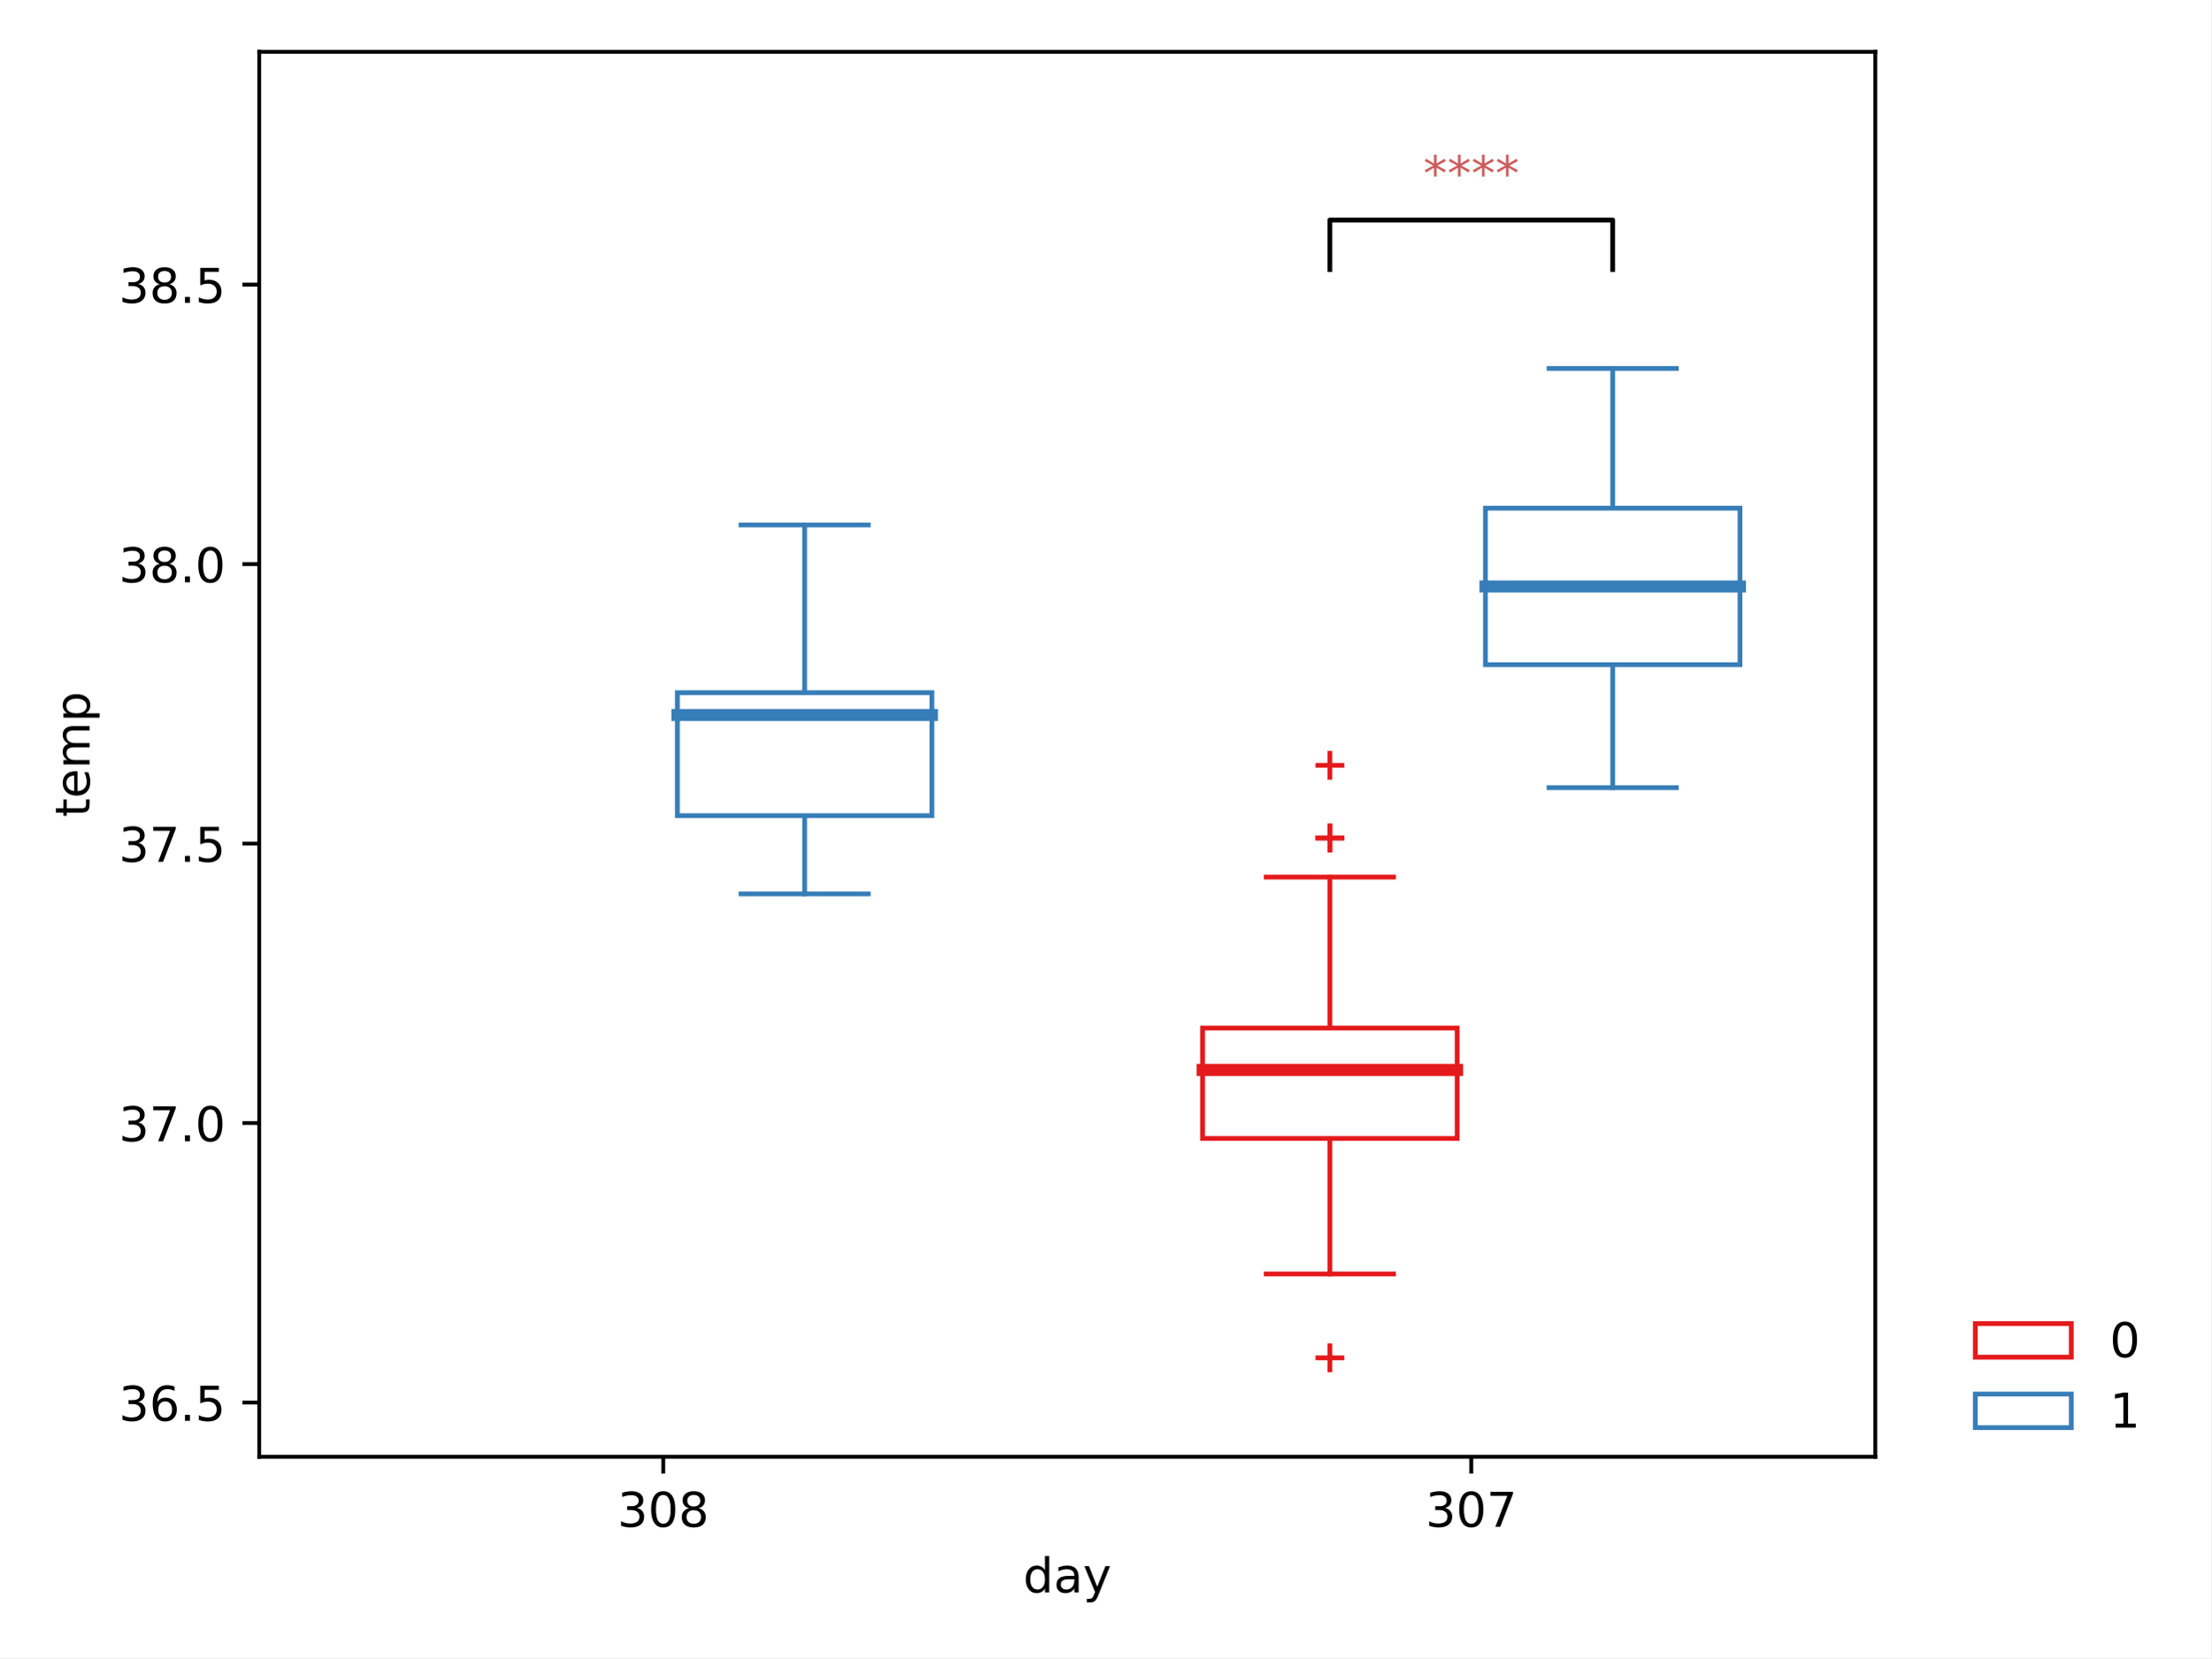
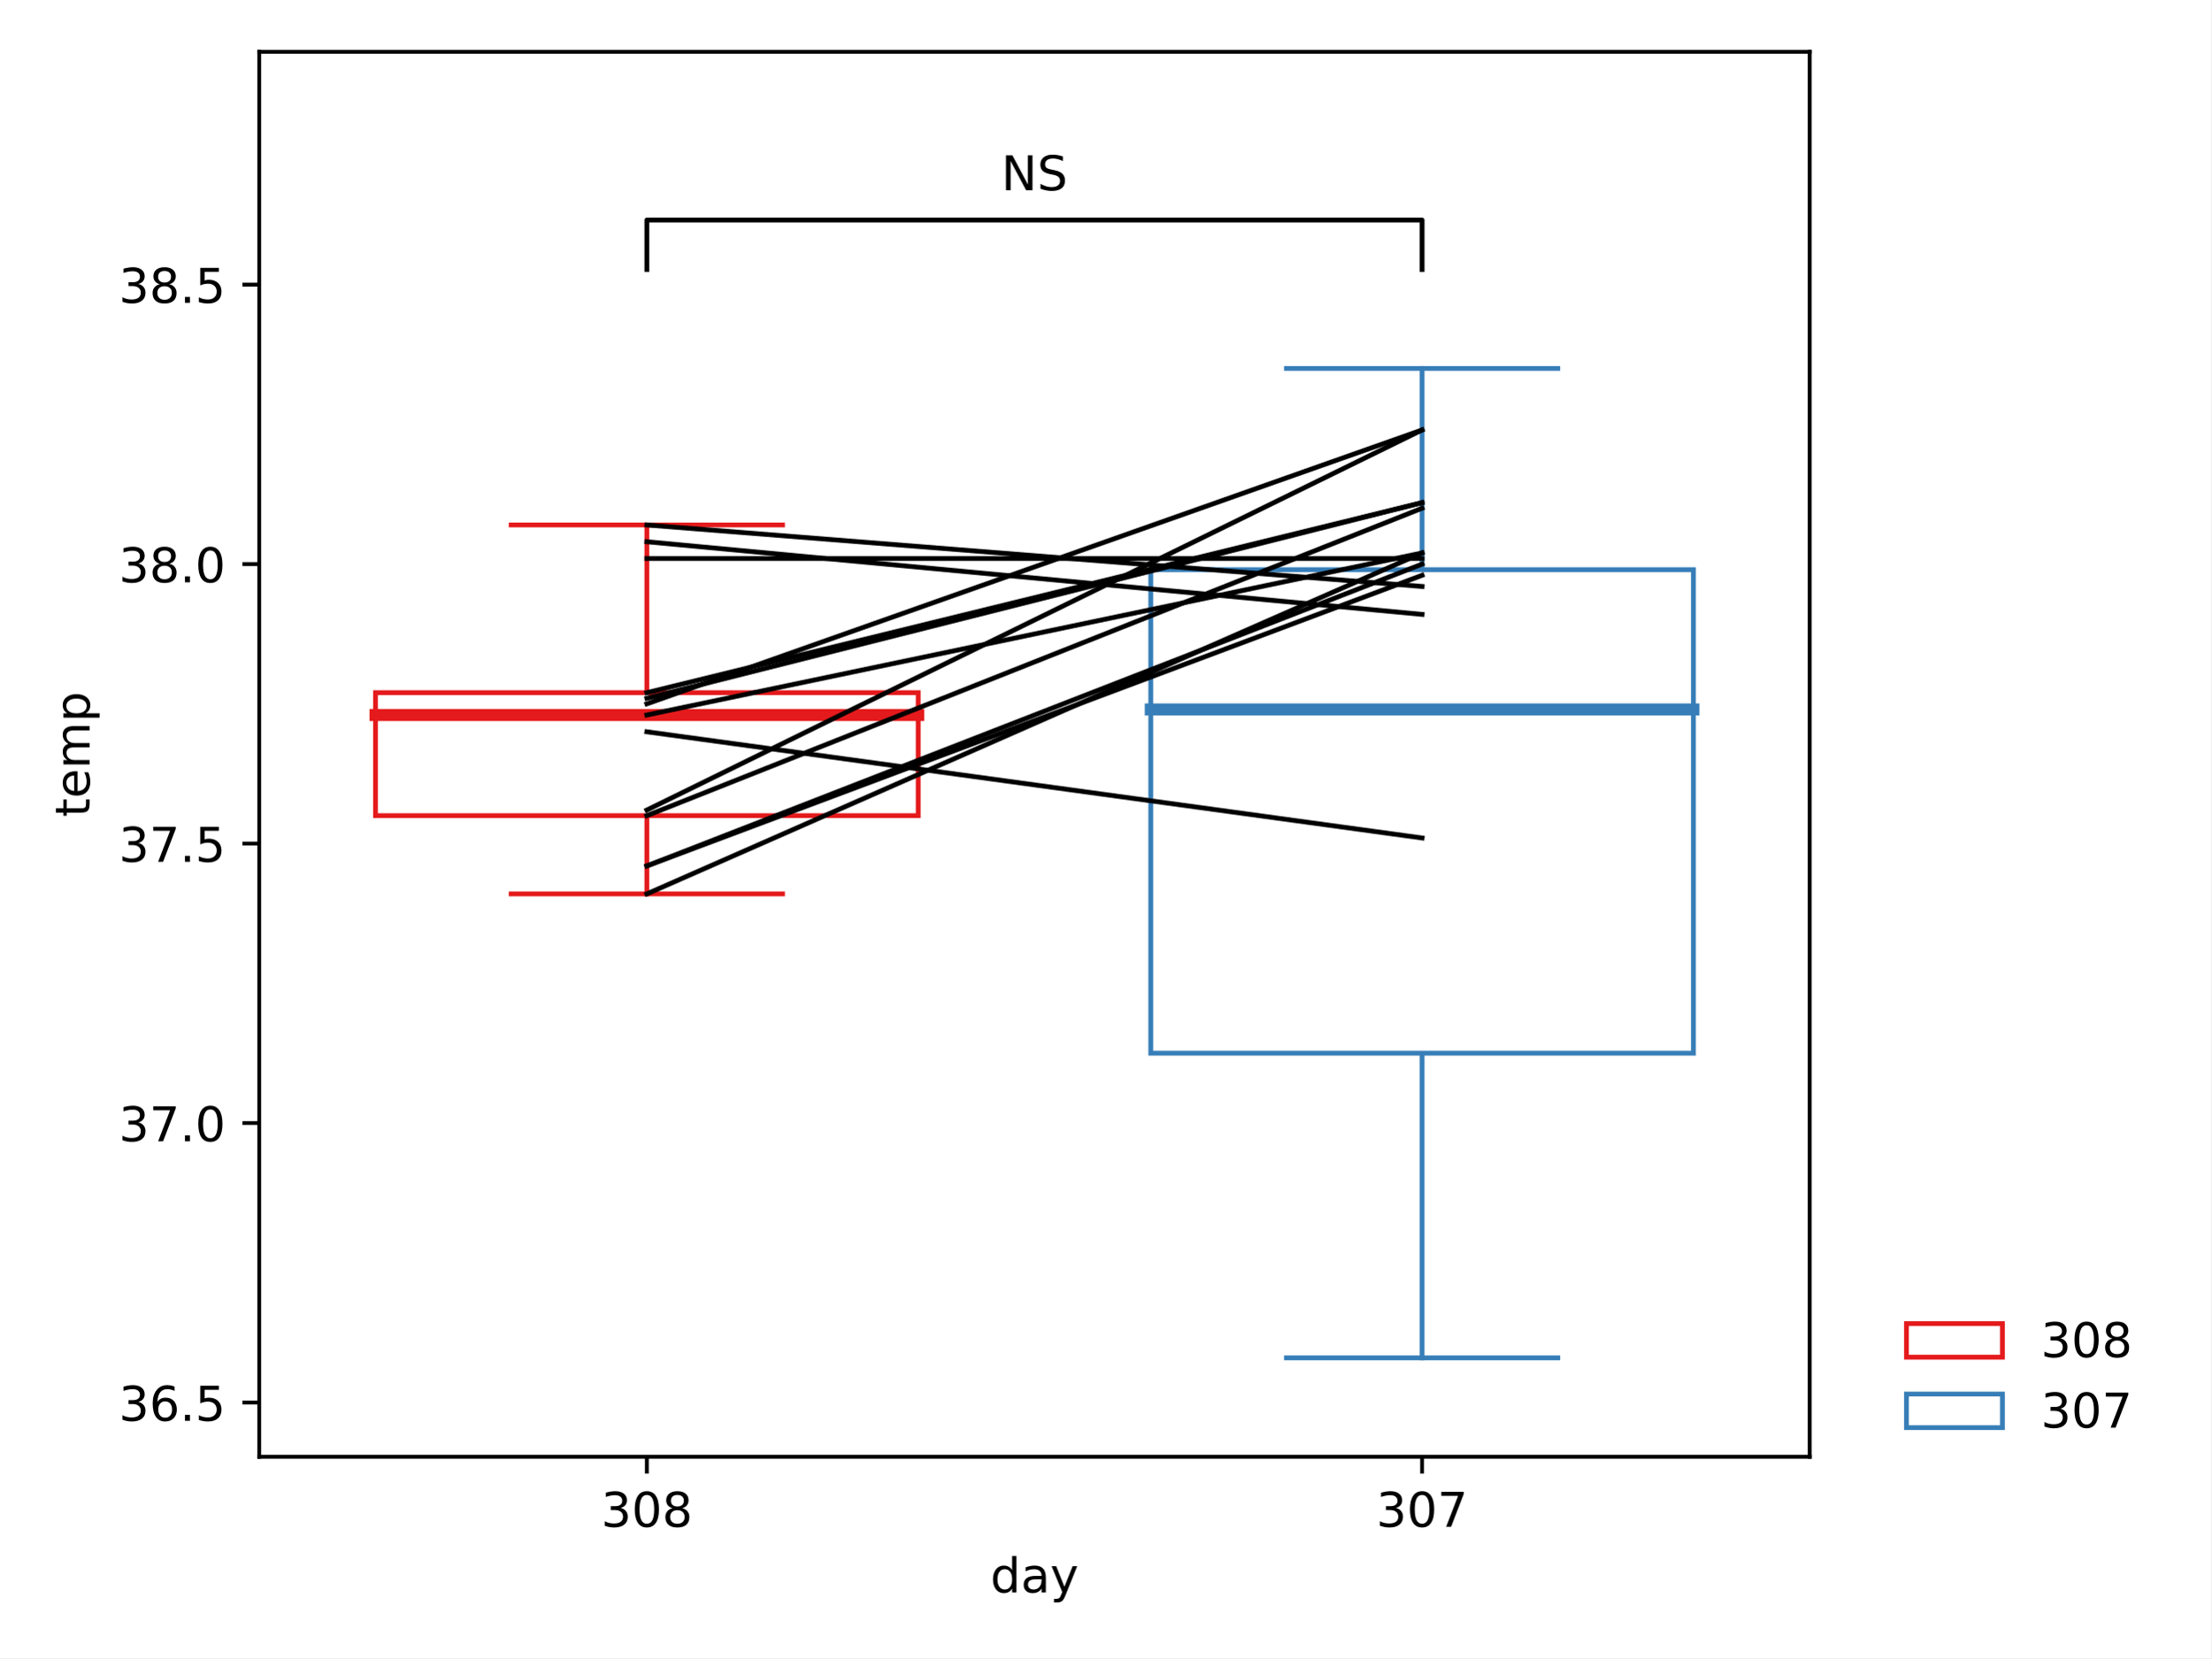
<svg xmlns="http://www.w3.org/2000/svg" xmlns:xlink="http://www.w3.org/1999/xlink" height="345.6pt" version="1.1" viewBox="0 0 460.8 345.6" width="460.8pt">
  <defs>
    <style type="text/css">
*{stroke-linecap:butt;stroke-linejoin:round;}
  </style>
  </defs>
  <g id="figure_1">
    <g id="patch_1">
      <path d="M 0 345.6  L 460.8 345.6  L 460.8 0  L 0 0  z " style="fill:#ffffff;" />
    </g>
    <g id="axes_1">
      <g id="patch_2">
-         <path d="M 54.02 303.64  L 390.823 303.64  L 390.823 10.8  L 54.02 10.8  z " style="fill:#ffffff;" />
+         <path d="M 54.02 303.64  L 377.154 303.64  L 377.154 10.8  L 54.02 10.8  z " style="fill:#ffffff;" />
      </g>
      <g id="matplotlib.axis_1">
        <g id="xtick_1">
          <g id="line2d_1">
            <defs>
-               <path d="M 0 0  L 0 3.5  " id="m529a25cc23" style="stroke:#000000;stroke-width:0.8;" />
-             </defs>
-             <g>
-               <use style="stroke:#000000;stroke-width:0.8;" x="138.221" xlink:href="#m529a25cc23" y="303.64" />
+               <path d="M 0 0  L 0 3.5  " id="m9498012cdc" style="stroke:#000000;stroke-width:0.8;" />
+             </defs>
+             <g>
+               <use style="stroke:#000000;stroke-width:0.8;" x="134.804" xlink:href="#m9498012cdc" y="303.64" />
            </g>
          </g>
          <g id="text_1">
            <defs>
              <path d="M 40.578 39.312  Q 47.656 37.797 51.625 33  Q 55.609 28.219 55.609 21.188  Q 55.609 10.406 48.188 4.484  Q 40.766 -1.422 27.094 -1.422  Q 22.516 -1.422 17.656 -0.516  Q 12.797 0.391 7.625 2.203  L 7.625 11.719  Q 11.719 9.328 16.594 8.109  Q 21.484 6.891 26.812 6.891  Q 36.078 6.891 40.938 10.547  Q 45.797 14.203 45.797 21.188  Q 45.797 27.641 41.281 31.266  Q 36.766 34.906 28.719 34.906  L 20.219 34.906  L 20.219 43.016  L 29.109 43.016  Q 36.375 43.016 40.234 45.922  Q 44.094 48.828 44.094 54.297  Q 44.094 59.906 40.109 62.906  Q 36.141 65.922 28.719 65.922  Q 24.656 65.922 20.016 65.031  Q 15.375 64.156 9.812 62.312  L 9.812 71.094  Q 15.438 72.656 20.344 73.438  Q 25.25 74.219 29.594 74.219  Q 40.828 74.219 47.359 69.109  Q 53.906 64.016 53.906 55.328  Q 53.906 49.266 50.438 45.094  Q 46.969 40.922 40.578 39.312  z " id="DejaVuSans-51" />
              <path d="M 31.781 66.406  Q 24.172 66.406 20.328 58.906  Q 16.5 51.422 16.5 36.375  Q 16.5 21.391 20.328 13.891  Q 24.172 6.391 31.781 6.391  Q 39.453 6.391 43.281 13.891  Q 47.125 21.391 47.125 36.375  Q 47.125 51.422 43.281 58.906  Q 39.453 66.406 31.781 66.406  z M 31.781 74.219  Q 44.047 74.219 50.516 64.516  Q 56.984 54.828 56.984 36.375  Q 56.984 17.969 50.516 8.266  Q 44.047 -1.422 31.781 -1.422  Q 19.531 -1.422 13.062 8.266  Q 6.594 17.969 6.594 36.375  Q 6.594 54.828 13.062 64.516  Q 19.531 74.219 31.781 74.219  z " id="DejaVuSans-48" />
              <path d="M 31.781 34.625  Q 24.75 34.625 20.719 30.859  Q 16.703 27.094 16.703 20.516  Q 16.703 13.922 20.719 10.156  Q 24.75 6.391 31.781 6.391  Q 38.812 6.391 42.859 10.172  Q 46.922 13.969 46.922 20.516  Q 46.922 27.094 42.891 30.859  Q 38.875 34.625 31.781 34.625  z M 21.922 38.812  Q 15.578 40.375 12.031 44.719  Q 8.5 49.078 8.5 55.328  Q 8.5 64.062 14.719 69.141  Q 20.953 74.219 31.781 74.219  Q 42.672 74.219 48.875 69.141  Q 55.078 64.062 55.078 55.328  Q 55.078 49.078 51.531 44.719  Q 48 40.375 41.703 38.812  Q 48.828 37.156 52.797 32.312  Q 56.781 27.484 56.781 20.516  Q 56.781 9.906 50.312 4.234  Q 43.844 -1.422 31.781 -1.422  Q 19.734 -1.422 13.25 4.234  Q 6.781 9.906 6.781 20.516  Q 6.781 27.484 10.781 32.312  Q 14.797 37.156 21.922 38.812  z M 18.312 54.391  Q 18.312 48.734 21.844 45.562  Q 25.391 42.391 31.781 42.391  Q 38.141 42.391 41.719 45.562  Q 45.312 48.734 45.312 54.391  Q 45.312 60.062 41.719 63.234  Q 38.141 66.406 31.781 66.406  Q 25.391 66.406 21.844 63.234  Q 18.312 60.062 18.312 54.391  z " id="DejaVuSans-56" />
            </defs>
-             <g transform="translate(128.6771 318.2384)scale(0.1 -0.1)">
+             <g transform="translate(125.2597 318.2384)scale(0.1 -0.1)">
              <use xlink:href="#DejaVuSans-51" />
              <use x="63.623" xlink:href="#DejaVuSans-48" />
              <use x="127.246" xlink:href="#DejaVuSans-56" />
            </g>
          </g>
        </g>
        <g id="xtick_2">
          <g id="line2d_2">
            <g>
-               <use style="stroke:#000000;stroke-width:0.8;" x="306.622" xlink:href="#m529a25cc23" y="303.64" />
+               <use style="stroke:#000000;stroke-width:0.8;" x="296.37" xlink:href="#m9498012cdc" y="303.64" />
            </g>
          </g>
          <g id="text_2">
            <defs>
              <path d="M 8.203 72.906  L 55.078 72.906  L 55.078 68.703  L 28.609 0  L 18.312 0  L 43.219 64.594  L 8.203 64.594  z " id="DejaVuSans-55" />
            </defs>
-             <g transform="translate(297.0787 318.2384)scale(0.1 -0.1)">
+             <g transform="translate(286.8268 318.2384)scale(0.1 -0.1)">
              <use xlink:href="#DejaVuSans-51" />
              <use x="63.623" xlink:href="#DejaVuSans-48" />
              <use x="127.246" xlink:href="#DejaVuSans-55" />
            </g>
          </g>
        </g>
        <g id="text_3">
          <defs>
            <path d="M 45.406 46.391  L 45.406 75.984  L 54.391 75.984  L 54.391 0  L 45.406 0  L 45.406 8.203  Q 42.578 3.328 38.25 0.953  Q 33.938 -1.422 27.875 -1.422  Q 17.969 -1.422 11.734 6.484  Q 5.516 14.406 5.516 27.297  Q 5.516 40.188 11.734 48.094  Q 17.969 56 27.875 56  Q 33.938 56 38.25 53.625  Q 42.578 51.266 45.406 46.391  z M 14.797 27.297  Q 14.797 17.391 18.875 11.75  Q 22.953 6.109 30.078 6.109  Q 37.203 6.109 41.297 11.75  Q 45.406 17.391 45.406 27.297  Q 45.406 37.203 41.297 42.844  Q 37.203 48.484 30.078 48.484  Q 22.953 48.484 18.875 42.844  Q 14.797 37.203 14.797 27.297  z " id="DejaVuSans-100" />
            <path d="M 34.281 27.484  Q 23.391 27.484 19.188 25  Q 14.984 22.516 14.984 16.5  Q 14.984 11.719 18.141 8.906  Q 21.297 6.109 26.703 6.109  Q 34.188 6.109 38.703 11.406  Q 43.219 16.703 43.219 25.484  L 43.219 27.484  z M 52.203 31.203  L 52.203 0  L 43.219 0  L 43.219 8.297  Q 40.141 3.328 35.547 0.953  Q 30.953 -1.422 24.312 -1.422  Q 15.922 -1.422 10.953 3.297  Q 6 8.016 6 15.922  Q 6 25.141 12.172 29.828  Q 18.359 34.516 30.609 34.516  L 43.219 34.516  L 43.219 35.406  Q 43.219 41.609 39.141 45  Q 35.062 48.391 27.688 48.391  Q 23 48.391 18.547 47.266  Q 14.109 46.141 10.016 43.891  L 10.016 52.203  Q 14.938 54.109 19.578 55.047  Q 24.219 56 28.609 56  Q 40.484 56 46.344 49.844  Q 52.203 43.703 52.203 31.203  z " id="DejaVuSans-97" />
            <path d="M 32.172 -5.078  Q 28.375 -14.844 24.75 -17.812  Q 21.141 -20.797 15.094 -20.797  L 7.906 -20.797  L 7.906 -13.281  L 13.188 -13.281  Q 16.891 -13.281 18.938 -11.516  Q 21 -9.766 23.484 -3.219  L 25.094 0.875  L 2.984 54.688  L 12.5 54.688  L 29.594 11.922  L 46.688 54.688  L 56.203 54.688  z " id="DejaVuSans-121" />
          </defs>
-           <g transform="translate(213.224 331.9166)scale(0.1 -0.1)">
+           <g transform="translate(206.3893 331.9166)scale(0.1 -0.1)">
            <use xlink:href="#DejaVuSans-100" />
            <use x="63.477" xlink:href="#DejaVuSans-97" />
            <use x="124.756" xlink:href="#DejaVuSans-121" />
          </g>
        </g>
      </g>
      <g id="matplotlib.axis_2">
        <g id="ytick_1">
          <g id="line2d_3">
            <defs>
-               <path d="M 0 0  L -3.5 0  " id="m89b7018de9" style="stroke:#000000;stroke-width:0.8;" />
-             </defs>
-             <g>
-               <use style="stroke:#000000;stroke-width:0.8;" x="54.02" xlink:href="#m89b7018de9" y="292.338" />
+               <path d="M 0 0  L -3.5 0  " id="mfb7a64f1ff" style="stroke:#000000;stroke-width:0.8;" />
+             </defs>
+             <g>
+               <use style="stroke:#000000;stroke-width:0.8;" x="54.02" xlink:href="#mfb7a64f1ff" y="292.338" />
            </g>
          </g>
          <g id="text_4">
            <defs>
              <path d="M 33.016 40.375  Q 26.375 40.375 22.484 35.828  Q 18.609 31.297 18.609 23.391  Q 18.609 15.531 22.484 10.953  Q 26.375 6.391 33.016 6.391  Q 39.656 6.391 43.531 10.953  Q 47.406 15.531 47.406 23.391  Q 47.406 31.297 43.531 35.828  Q 39.656 40.375 33.016 40.375  z M 52.594 71.297  L 52.594 62.312  Q 48.875 64.062 45.094 64.984  Q 41.312 65.922 37.594 65.922  Q 27.828 65.922 22.672 59.328  Q 17.531 52.734 16.797 39.406  Q 19.672 43.656 24.016 45.922  Q 28.375 48.188 33.594 48.188  Q 44.578 48.188 50.953 41.516  Q 57.328 34.859 57.328 23.391  Q 57.328 12.156 50.688 5.359  Q 44.047 -1.422 33.016 -1.422  Q 20.359 -1.422 13.672 8.266  Q 6.984 17.969 6.984 36.375  Q 6.984 53.656 15.188 63.938  Q 23.391 74.219 37.203 74.219  Q 40.922 74.219 44.703 73.484  Q 48.484 72.75 52.594 71.297  z " id="DejaVuSans-54" />
              <path d="M 10.688 12.406  L 21 12.406  L 21 0  L 10.688 0  z " id="DejaVuSans-46" />
              <path d="M 10.797 72.906  L 49.516 72.906  L 49.516 64.594  L 19.828 64.594  L 19.828 46.734  Q 21.969 47.469 24.109 47.828  Q 26.266 48.188 28.422 48.188  Q 40.625 48.188 47.75 41.5  Q 54.891 34.812 54.891 23.391  Q 54.891 11.625 47.562 5.094  Q 40.234 -1.422 26.906 -1.422  Q 22.312 -1.422 17.547 -0.641  Q 12.797 0.141 7.719 1.703  L 7.719 11.625  Q 12.109 9.234 16.797 8.062  Q 21.484 6.891 26.703 6.891  Q 35.156 6.891 40.078 11.328  Q 45.016 15.766 45.016 23.391  Q 45.016 31 40.078 35.438  Q 35.156 39.891 26.703 39.891  Q 22.75 39.891 18.812 39.016  Q 14.891 38.141 10.797 36.281  z " id="DejaVuSans-53" />
            </defs>
            <g transform="translate(24.75437 296.1376)scale(0.1 -0.1)">
              <use xlink:href="#DejaVuSans-51" />
              <use x="63.623" xlink:href="#DejaVuSans-54" />
              <use x="127.246" xlink:href="#DejaVuSans-46" />
              <use x="159.033" xlink:href="#DejaVuSans-53" />
            </g>
          </g>
        </g>
        <g id="ytick_2">
          <g id="line2d_4">
            <g>
-               <use style="stroke:#000000;stroke-width:0.8;" x="54.02" xlink:href="#m89b7018de9" y="234.083" />
+               <use style="stroke:#000000;stroke-width:0.8;" x="54.02" xlink:href="#mfb7a64f1ff" y="234.083" />
            </g>
          </g>
          <g id="text_5">
            <g transform="translate(24.75437 237.8819)scale(0.1 -0.1)">
              <use xlink:href="#DejaVuSans-51" />
              <use x="63.623" xlink:href="#DejaVuSans-55" />
              <use x="127.246" xlink:href="#DejaVuSans-46" />
              <use x="159.033" xlink:href="#DejaVuSans-48" />
            </g>
          </g>
        </g>
        <g id="ytick_3">
          <g id="line2d_5">
            <g>
-               <use style="stroke:#000000;stroke-width:0.8;" x="54.02" xlink:href="#m89b7018de9" y="175.827" />
+               <use style="stroke:#000000;stroke-width:0.8;" x="54.02" xlink:href="#mfb7a64f1ff" y="175.827" />
            </g>
          </g>
          <g id="text_6">
            <g transform="translate(24.75437 179.6261)scale(0.1 -0.1)">
              <use xlink:href="#DejaVuSans-51" />
              <use x="63.623" xlink:href="#DejaVuSans-55" />
              <use x="127.246" xlink:href="#DejaVuSans-46" />
              <use x="159.033" xlink:href="#DejaVuSans-53" />
            </g>
          </g>
        </g>
        <g id="ytick_4">
          <g id="line2d_6">
            <g>
-               <use style="stroke:#000000;stroke-width:0.8;" x="54.02" xlink:href="#m89b7018de9" y="117.571" />
+               <use style="stroke:#000000;stroke-width:0.8;" x="54.02" xlink:href="#mfb7a64f1ff" y="117.571" />
            </g>
          </g>
          <g id="text_7">
            <g transform="translate(24.75437 121.3704)scale(0.1 -0.1)">
              <use xlink:href="#DejaVuSans-51" />
              <use x="63.623" xlink:href="#DejaVuSans-56" />
              <use x="127.246" xlink:href="#DejaVuSans-46" />
              <use x="159.033" xlink:href="#DejaVuSans-48" />
            </g>
          </g>
        </g>
        <g id="ytick_5">
          <g id="line2d_7">
            <g>
-               <use style="stroke:#000000;stroke-width:0.8;" x="54.02" xlink:href="#m89b7018de9" y="59.315" />
+               <use style="stroke:#000000;stroke-width:0.8;" x="54.02" xlink:href="#mfb7a64f1ff" y="59.315" />
            </g>
          </g>
          <g id="text_8">
            <g transform="translate(24.75437 63.11461)scale(0.1 -0.1)">
              <use xlink:href="#DejaVuSans-51" />
              <use x="63.623" xlink:href="#DejaVuSans-56" />
              <use x="127.246" xlink:href="#DejaVuSans-46" />
              <use x="159.033" xlink:href="#DejaVuSans-53" />
            </g>
          </g>
        </g>
        <g id="text_9">
          <defs>
            <path d="M 18.312 70.219  L 18.312 54.688  L 36.812 54.688  L 36.812 47.703  L 18.312 47.703  L 18.312 18.016  Q 18.312 11.328 20.141 9.422  Q 21.969 7.516 27.594 7.516  L 36.812 7.516  L 36.812 0  L 27.594 0  Q 17.188 0 13.234 3.875  Q 9.281 7.766 9.281 18.016  L 9.281 47.703  L 2.688 47.703  L 2.688 54.688  L 9.281 54.688  L 9.281 70.219  z " id="DejaVuSans-116" />
            <path d="M 56.203 29.594  L 56.203 25.203  L 14.891 25.203  Q 15.484 15.922 20.484 11.062  Q 25.484 6.203 34.422 6.203  Q 39.594 6.203 44.453 7.469  Q 49.312 8.734 54.109 11.281  L 54.109 2.781  Q 49.266 0.734 44.188 -0.344  Q 39.109 -1.422 33.891 -1.422  Q 20.797 -1.422 13.156 6.188  Q 5.516 13.812 5.516 26.812  Q 5.516 40.234 12.766 48.109  Q 20.016 56 32.328 56  Q 43.359 56 49.781 48.891  Q 56.203 41.797 56.203 29.594  z M 47.219 32.234  Q 47.125 39.594 43.094 43.984  Q 39.062 48.391 32.422 48.391  Q 24.906 48.391 20.391 44.141  Q 15.875 39.891 15.188 32.172  z " id="DejaVuSans-101" />
            <path d="M 52 44.188  Q 55.375 50.25 60.062 53.125  Q 64.75 56 71.094 56  Q 79.641 56 84.281 50.016  Q 88.922 44.047 88.922 33.016  L 88.922 0  L 79.891 0  L 79.891 32.719  Q 79.891 40.578 77.094 44.375  Q 74.312 48.188 68.609 48.188  Q 61.625 48.188 57.562 43.547  Q 53.516 38.922 53.516 30.906  L 53.516 0  L 44.484 0  L 44.484 32.719  Q 44.484 40.625 41.703 44.406  Q 38.922 48.188 33.109 48.188  Q 26.219 48.188 22.156 43.531  Q 18.109 38.875 18.109 30.906  L 18.109 0  L 9.078 0  L 9.078 54.688  L 18.109 54.688  L 18.109 46.188  Q 21.188 51.219 25.484 53.609  Q 29.781 56 35.688 56  Q 41.656 56 45.828 52.969  Q 50 49.953 52 44.188  z " id="DejaVuSans-109" />
            <path d="M 18.109 8.203  L 18.109 -20.797  L 9.078 -20.797  L 9.078 54.688  L 18.109 54.688  L 18.109 46.391  Q 20.953 51.266 25.266 53.625  Q 29.594 56 35.594 56  Q 45.562 56 51.781 48.094  Q 58.016 40.188 58.016 27.297  Q 58.016 14.406 51.781 6.484  Q 45.562 -1.422 35.594 -1.422  Q 29.594 -1.422 25.266 0.953  Q 20.953 3.328 18.109 8.203  z M 48.688 27.297  Q 48.688 37.203 44.609 42.844  Q 40.531 48.484 33.406 48.484  Q 26.266 48.484 22.188 42.844  Q 18.109 37.203 18.109 27.297  Q 18.109 17.391 22.188 11.75  Q 26.266 6.109 33.406 6.109  Q 40.531 6.109 44.609 11.75  Q 48.688 17.391 48.688 27.297  z " id="DejaVuSans-112" />
          </defs>
          <g transform="translate(18.67469 170.3013)rotate(-90)scale(0.1 -0.1)">
            <use xlink:href="#DejaVuSans-116" />
            <use x="39.209" xlink:href="#DejaVuSans-101" />
            <use x="100.732" xlink:href="#DejaVuSans-109" />
            <use x="198.145" xlink:href="#DejaVuSans-112" />
          </g>
        </g>
      </g>
      <g id="line2d_8">
-         <path clip-path="url(#p95a7a106fd)" d="M 167.691 170.001  L 167.691 186.313  " style="fill:none;stroke:#377eb8;stroke-linecap:square;" />
+         <path clip-path="url(#pcd10c6ffa7)" d="M 134.804 170.001  L 134.804 186.313  " style="fill:none;stroke:#e41a1c;stroke-linecap:square;" />
      </g>
      <g id="line2d_9">
-         <path clip-path="url(#p95a7a106fd)" d="M 167.691 144.369  L 167.691 109.415  " style="fill:none;stroke:#377eb8;stroke-linecap:square;" />
+         <path clip-path="url(#pcd10c6ffa7)" d="M 134.804 144.369  L 134.804 109.415  " style="fill:none;stroke:#e41a1c;stroke-linecap:square;" />
      </g>
      <g id="line2d_10">
-         <path clip-path="url(#p95a7a106fd)" d="M 154.429 186.313  L 180.953 186.313  " style="fill:none;stroke:#377eb8;stroke-linecap:square;" />
+         <path clip-path="url(#pcd10c6ffa7)" d="M 106.529 186.313  L 163.078 186.313  " style="fill:none;stroke:#e41a1c;stroke-linecap:square;" />
      </g>
      <g id="line2d_11">
-         <path clip-path="url(#p95a7a106fd)" d="M 154.429 109.415  L 180.953 109.415  " style="fill:none;stroke:#377eb8;stroke-linecap:square;" />
+         <path clip-path="url(#pcd10c6ffa7)" d="M 106.529 109.415  L 163.078 109.415  " style="fill:none;stroke:#e41a1c;stroke-linecap:square;" />
      </g>
      <g id="line2d_12" />
      <g id="line2d_13">
-         <path clip-path="url(#p95a7a106fd)" d="M 277.152 237.287  L 277.152 265.541  " style="fill:none;stroke:#e41a1c;stroke-linecap:square;" />
+         <path clip-path="url(#pcd10c6ffa7)" d="M 296.37 219.519  L 296.37 283.017  " style="fill:none;stroke:#377eb8;stroke-linecap:square;" />
      </g>
      <g id="line2d_14">
-         <path clip-path="url(#p95a7a106fd)" d="M 277.152 214.276  L 277.152 182.818  " style="fill:none;stroke:#e41a1c;stroke-linecap:square;" />
+         <path clip-path="url(#pcd10c6ffa7)" d="M 296.37 118.736  L 296.37 76.792  " style="fill:none;stroke:#377eb8;stroke-linecap:square;" />
      </g>
      <g id="line2d_15">
-         <path clip-path="url(#p95a7a106fd)" d="M 263.891 265.541  L 290.414 265.541  " style="fill:none;stroke:#e41a1c;stroke-linecap:square;" />
+         <path clip-path="url(#pcd10c6ffa7)" d="M 268.096 283.017  L 324.645 283.017  " style="fill:none;stroke:#377eb8;stroke-linecap:square;" />
      </g>
      <g id="line2d_16">
-         <path clip-path="url(#p95a7a106fd)" d="M 263.891 182.818  L 290.414 182.818  " style="fill:none;stroke:#e41a1c;stroke-linecap:square;" />
-       </g>
-       <g id="line2d_17">
-         <defs>
-           <path d="M -3 0  L 3 0  M 0 3  L 0 -3  " id="m1e2aa3808b" style="stroke:#e41a1c;" />
-         </defs>
-         <g clip-path="url(#p95a7a106fd)">
-           <use style="fill-opacity:0;stroke:#e41a1c;" x="277.152" xlink:href="#m1e2aa3808b" y="283.017" />
-           <use style="fill-opacity:0;stroke:#e41a1c;" x="277.152" xlink:href="#m1e2aa3808b" y="174.662" />
-           <use style="fill-opacity:0;stroke:#e41a1c;" x="277.152" xlink:href="#m1e2aa3808b" y="159.515" />
-           <use style="fill-opacity:0;stroke:#e41a1c;" x="277.152" xlink:href="#m1e2aa3808b" y="174.662" />
-         </g>
-       </g>
+         <path clip-path="url(#pcd10c6ffa7)" d="M 268.096 76.792  L 324.645 76.792  " style="fill:none;stroke:#377eb8;stroke-linecap:square;" />
+       </g>
+       <g id="line2d_17" />
      <g id="line2d_18">
-         <path clip-path="url(#p95a7a106fd)" d="M 336.093 138.543  L 336.093 164.176  " style="fill:none;stroke:#377eb8;stroke-linecap:square;" />
+         <path clip-path="url(#pcd10c6ffa7)" d="M 134.804 56.17  L 134.804 45.858  L 296.37 45.858  L 296.37 56.17  " style="fill:none;stroke:#000000;stroke-linecap:square;" />
+       </g>
+       <g id="patch_3">
+         <path clip-path="url(#pcd10c6ffa7)" d="M 78.255 170.001  L 191.352 170.001  L 191.352 144.369  L 78.255 144.369  L 78.255 170.001  z " style="fill:#ffffff;stroke:#e41a1c;stroke-linejoin:miter;" />
+       </g>
+       <g id="patch_4">
+         <path clip-path="url(#pcd10c6ffa7)" d="M 239.822 219.519  L 352.919 219.519  L 352.919 118.736  L 239.822 118.736  L 239.822 219.519  z " style="fill:#ffffff;stroke:#377eb8;stroke-linejoin:miter;" />
      </g>
      <g id="line2d_19">
-         <path clip-path="url(#p95a7a106fd)" d="M 336.093 105.92  L 336.093 76.792  " style="fill:none;stroke:#377eb8;stroke-linecap:square;" />
+         <path clip-path="url(#pcd10c6ffa7)" d="M 78.255 149.029  L 191.352 149.029  " style="fill:none;stroke:#e41a1c;stroke-linecap:square;stroke-width:2.5;" />
      </g>
      <g id="line2d_20">
-         <path clip-path="url(#p95a7a106fd)" d="M 322.831 164.176  L 349.354 164.176  " style="fill:none;stroke:#377eb8;stroke-linecap:square;" />
+         <path clip-path="url(#pcd10c6ffa7)" d="M 239.822 147.864  L 352.919 147.864  " style="fill:none;stroke:#377eb8;stroke-linecap:square;stroke-width:2.5;" />
+       </g>
+       <g id="patch_5">
+         <path d="M 54.02 303.64  L 54.02 10.8  " style="fill:none;stroke:#000000;stroke-linecap:square;stroke-linejoin:miter;stroke-width:0.8;" />
+       </g>
+       <g id="patch_6">
+         <path d="M 377.154 303.64  L 377.154 10.8  " style="fill:none;stroke:#000000;stroke-linecap:square;stroke-linejoin:miter;stroke-width:0.8;" />
+       </g>
+       <g id="patch_7">
+         <path d="M 54.02 303.64  L 377.154 303.64  " style="fill:none;stroke:#000000;stroke-linecap:square;stroke-linejoin:miter;stroke-width:0.8;" />
+       </g>
+       <g id="patch_8">
+         <path d="M 54.02 10.8  L 377.154 10.8  " style="fill:none;stroke:#000000;stroke-linecap:square;stroke-linejoin:miter;stroke-width:0.8;" />
      </g>
      <g id="line2d_21">
-         <path clip-path="url(#p95a7a106fd)" d="M 322.831 76.792  L 349.354 76.792  " style="fill:none;stroke:#377eb8;stroke-linecap:square;" />
-       </g>
-       <g id="line2d_22" />
+         <path clip-path="url(#pcd10c6ffa7)" d="M 134.804 152.525  L 296.37 174.662  " style="fill:none;stroke:#000000;stroke-linecap:square;" />
+       </g>
+       <g id="line2d_22">
+         <path clip-path="url(#pcd10c6ffa7)" d="M 134.804 180.487  L 296.37 119.901  " style="fill:none;stroke:#000000;stroke-linecap:square;" />
+       </g>
      <g id="line2d_23">
-         <path clip-path="url(#p95a7a106fd)" d="M 277.152 56.17  L 277.152 45.858  L 336.093 45.858  L 336.093 56.17  " style="fill:none;stroke:#000000;stroke-linecap:square;" />
-       </g>
-       <g id="patch_3">
-         <path clip-path="url(#p95a7a106fd)" d="M 141.168 170.001  L 194.214 170.001  L 194.214 144.369  L 141.168 144.369  L 141.168 170.001  z " style="fill:#ffffff;stroke:#377eb8;stroke-linejoin:miter;" />
-       </g>
-       <g id="patch_4">
-         <path clip-path="url(#p95a7a106fd)" d="M 250.629 237.287  L 303.675 237.287  L 303.675 214.276  L 250.629 214.276  L 250.629 237.287  z " style="fill:#ffffff;stroke:#e41a1c;stroke-linejoin:miter;" />
-       </g>
-       <g id="patch_5">
-         <path clip-path="url(#p95a7a106fd)" d="M 309.57 138.543  L 362.616 138.543  L 362.616 105.92  L 309.57 105.92  L 309.57 138.543  z " style="fill:#ffffff;stroke:#377eb8;stroke-linejoin:miter;" />
+         <path clip-path="url(#pcd10c6ffa7)" d="M 134.804 186.313  L 296.37 115.241  " style="fill:none;stroke:#000000;stroke-linecap:square;" />
      </g>
      <g id="line2d_24">
-         <path clip-path="url(#p95a7a106fd)" d="M 141.168 149.029  L 194.214 149.029  " style="fill:none;stroke:#377eb8;stroke-linecap:square;stroke-width:2.5;" />
+         <path clip-path="url(#pcd10c6ffa7)" d="M 134.804 180.487  L 296.37 117.571  " style="fill:none;stroke:#000000;stroke-linecap:square;" />
      </g>
      <g id="line2d_25">
-         <path clip-path="url(#p95a7a106fd)" d="M 250.629 223.014  L 303.675 223.014  " style="fill:none;stroke:#e41a1c;stroke-linecap:square;stroke-width:2.5;" />
+         <path clip-path="url(#pcd10c6ffa7)" d="M 134.804 168.836  L 296.37 89.608  " style="fill:none;stroke:#000000;stroke-linecap:square;" />
      </g>
      <g id="line2d_26">
-         <path clip-path="url(#p95a7a106fd)" d="M 309.57 122.232  L 362.616 122.232  " style="fill:none;stroke:#377eb8;stroke-linecap:square;stroke-width:2.5;" />
-       </g>
-       <g id="patch_6">
-         <path d="M 54.02 303.64  L 54.02 10.8  " style="fill:none;stroke:#000000;stroke-linecap:square;stroke-linejoin:miter;stroke-width:0.8;" />
-       </g>
-       <g id="patch_7">
-         <path d="M 390.823 303.64  L 390.823 10.8  " style="fill:none;stroke:#000000;stroke-linecap:square;stroke-linejoin:miter;stroke-width:0.8;" />
-       </g>
-       <g id="patch_8">
-         <path d="M 54.02 303.64  L 390.823 303.64  " style="fill:none;stroke:#000000;stroke-linecap:square;stroke-linejoin:miter;stroke-width:0.8;" />
-       </g>
-       <g id="patch_9">
-         <path d="M 54.02 10.8  L 390.823 10.8  " style="fill:none;stroke:#000000;stroke-linecap:square;stroke-linejoin:miter;stroke-width:0.8;" />
+         <path clip-path="url(#pcd10c6ffa7)" d="M 134.804 170.001  L 296.37 105.92  " style="fill:none;stroke:#000000;stroke-linecap:square;" />
+       </g>
+       <g id="line2d_27">
+         <path clip-path="url(#pcd10c6ffa7)" d="M 134.804 146.699  L 296.37 89.608  " style="fill:none;stroke:#000000;stroke-linecap:square;" />
+       </g>
+       <g id="line2d_28">
+         <path clip-path="url(#pcd10c6ffa7)" d="M 134.804 145.534  L 296.37 104.755  " style="fill:none;stroke:#000000;stroke-linecap:square;" />
+       </g>
+       <g id="line2d_29">
+         <path clip-path="url(#pcd10c6ffa7)" d="M 134.804 149.029  L 296.37 115.241  " style="fill:none;stroke:#000000;stroke-linecap:square;" />
+       </g>
+       <g id="line2d_30">
+         <path clip-path="url(#pcd10c6ffa7)" d="M 134.804 144.369  L 296.37 104.755  " style="fill:none;stroke:#000000;stroke-linecap:square;" />
+       </g>
+       <g id="line2d_31">
+         <path clip-path="url(#pcd10c6ffa7)" d="M 134.804 116.406  L 296.37 116.406  " style="fill:none;stroke:#000000;stroke-linecap:square;" />
+       </g>
+       <g id="line2d_32">
+         <path clip-path="url(#pcd10c6ffa7)" d="M 134.804 112.911  L 296.37 128.057  " style="fill:none;stroke:#000000;stroke-linecap:square;" />
+       </g>
+       <g id="line2d_33">
+         <path clip-path="url(#pcd10c6ffa7)" d="M 134.804 109.415  L 296.37 122.232  " style="fill:none;stroke:#000000;stroke-linecap:square;" />
      </g>
      <g id="text_10">
        <defs>
-           <path d="M 47.016 60.891  L 29.5 51.422  L 47.016 41.891  L 44.188 37.109  L 27.781 47.016  L 27.781 28.609  L 22.219 28.609  L 22.219 47.016  L 5.812 37.109  L 2.984 41.891  L 20.516 51.422  L 2.984 60.891  L 5.812 65.719  L 22.219 55.812  L 22.219 74.219  L 27.781 74.219  L 27.781 55.812  L 44.188 65.719  z " id="DejaVuSans-42" />
+           <path d="M 9.812 72.906  L 23.094 72.906  L 55.422 11.922  L 55.422 72.906  L 64.984 72.906  L 64.984 0  L 51.703 0  L 19.391 60.984  L 19.391 0  L 9.812 0  z " id="DejaVuSans-78" />
+           <path d="M 53.516 70.516  L 53.516 60.891  Q 47.906 63.578 42.922 64.891  Q 37.938 66.219 33.297 66.219  Q 25.25 66.219 20.875 63.094  Q 16.5 59.969 16.5 54.203  Q 16.5 49.359 19.406 46.891  Q 22.312 44.438 30.422 42.922  L 36.375 41.703  Q 47.406 39.594 52.656 34.297  Q 57.906 29 57.906 20.125  Q 57.906 9.516 50.797 4.047  Q 43.703 -1.422 29.984 -1.422  Q 24.812 -1.422 18.969 -0.25  Q 13.141 0.922 6.891 3.219  L 6.891 13.375  Q 12.891 10.016 18.656 8.297  Q 24.422 6.594 29.984 6.594  Q 38.422 6.594 43.016 9.906  Q 47.609 13.234 47.609 19.391  Q 47.609 24.75 44.312 27.781  Q 41.016 30.812 33.5 32.328  L 27.484 33.5  Q 16.453 35.688 11.516 40.375  Q 6.594 45.062 6.594 53.422  Q 6.594 63.094 13.406 68.656  Q 20.219 74.219 32.172 74.219  Q 37.312 74.219 42.625 73.281  Q 47.953 72.359 53.516 70.516  z " id="DejaVuSans-83" />
        </defs>
-         <g style="fill:#cd5c5c;" transform="translate(296.6225 39.65411)scale(0.1 -0.1)">
-           <use xlink:href="#DejaVuSans-42" />
-           <use x="50" xlink:href="#DejaVuSans-42" />
-           <use x="100" xlink:href="#DejaVuSans-42" />
-           <use x="150" xlink:href="#DejaVuSans-42" />
+         <g transform="translate(208.6722 39.65411)scale(0.1 -0.1)">
+           <use xlink:href="#DejaVuSans-78" />
+           <use x="74.805" xlink:href="#DejaVuSans-83" />
        </g>
      </g>
      <g id="legend_1">
+         <g id="patch_9">
+           <path d="M 397.311 282.882  L 417.311 282.882  L 417.311 275.882  L 397.311 275.882  z " style="fill:#ffffff;stroke:#e41a1c;stroke-linejoin:miter;" />
+         </g>
+         <g id="text_11">
+           <g transform="translate(425.3107 282.8822)scale(0.1 -0.1)">
+             <use xlink:href="#DejaVuSans-51" />
+             <use x="63.623" xlink:href="#DejaVuSans-48" />
+             <use x="127.246" xlink:href="#DejaVuSans-56" />
+           </g>
+         </g>
        <g id="patch_10">
-           <path d="M 411.663 282.882  L 431.663 282.882  L 431.663 275.882  L 411.663 275.882  z " style="fill:#ffffff;stroke:#e41a1c;stroke-linejoin:miter;" />
-         </g>
-         <g id="text_11">
-           <g transform="translate(439.6635 282.8822)scale(0.1 -0.1)">
-             <use xlink:href="#DejaVuSans-48" />
-           </g>
-         </g>
-         <g id="patch_11">
-           <path d="M 411.663 297.56  L 431.663 297.56  L 431.663 290.56  L 411.663 290.56  z " style="fill:#ffffff;stroke:#377eb8;stroke-linejoin:miter;" />
+           <path d="M 397.311 297.56  L 417.311 297.56  L 417.311 290.56  L 397.311 290.56  z " style="fill:#ffffff;stroke:#377eb8;stroke-linejoin:miter;" />
        </g>
        <g id="text_12">
-           <defs>
-             <path d="M 12.406 8.297  L 28.516 8.297  L 28.516 63.922  L 10.984 60.406  L 10.984 69.391  L 28.422 72.906  L 38.281 72.906  L 38.281 8.297  L 54.391 8.297  L 54.391 0  L 12.406 0  z " id="DejaVuSans-49" />
-           </defs>
-           <g transform="translate(439.6635 297.5603)scale(0.1 -0.1)">
-             <use xlink:href="#DejaVuSans-49" />
+           <g transform="translate(425.3107 297.5603)scale(0.1 -0.1)">
+             <use xlink:href="#DejaVuSans-51" />
+             <use x="63.623" xlink:href="#DejaVuSans-48" />
+             <use x="127.246" xlink:href="#DejaVuSans-55" />
          </g>
        </g>
      </g>
    </g>
  </g>
  <defs>
-     <clipPath id="p95a7a106fd">
-       <rect height="292.84" width="336.803" x="54.02" y="10.8" />
+     <clipPath id="pcd10c6ffa7">
+       <rect height="292.84" width="323.134" x="54.02" y="10.8" />
    </clipPath>
  </defs>
</svg>
